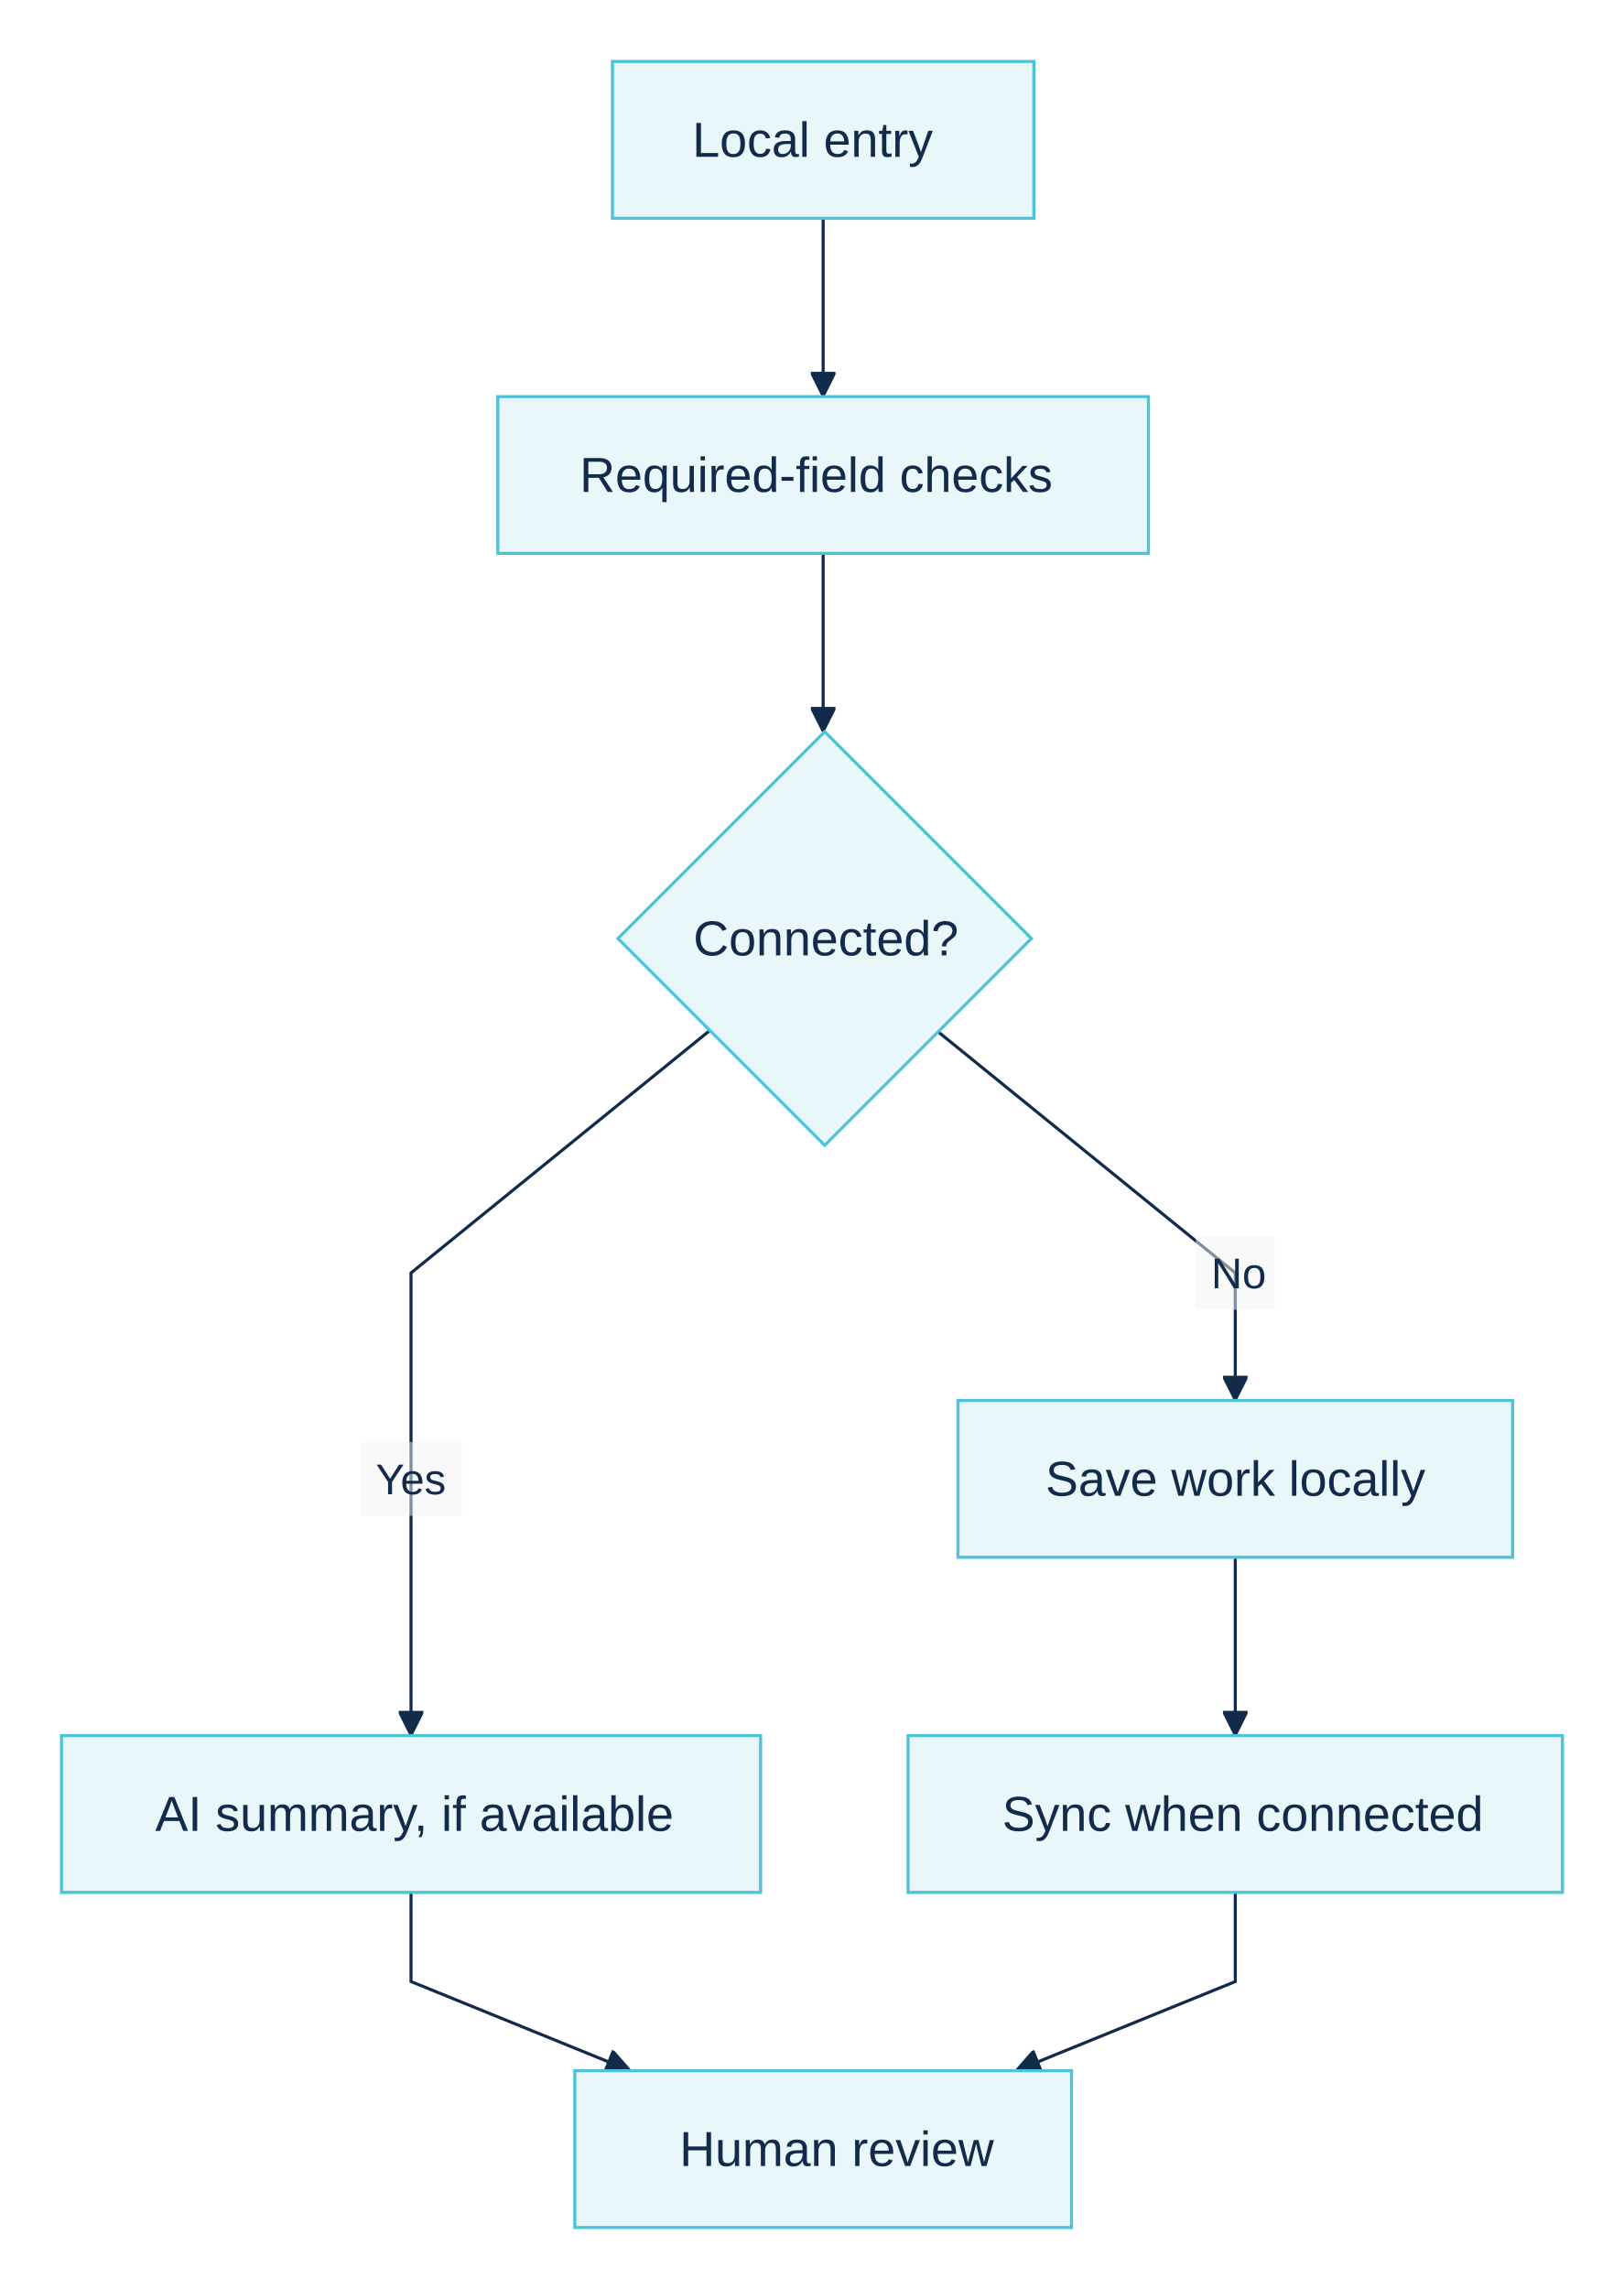
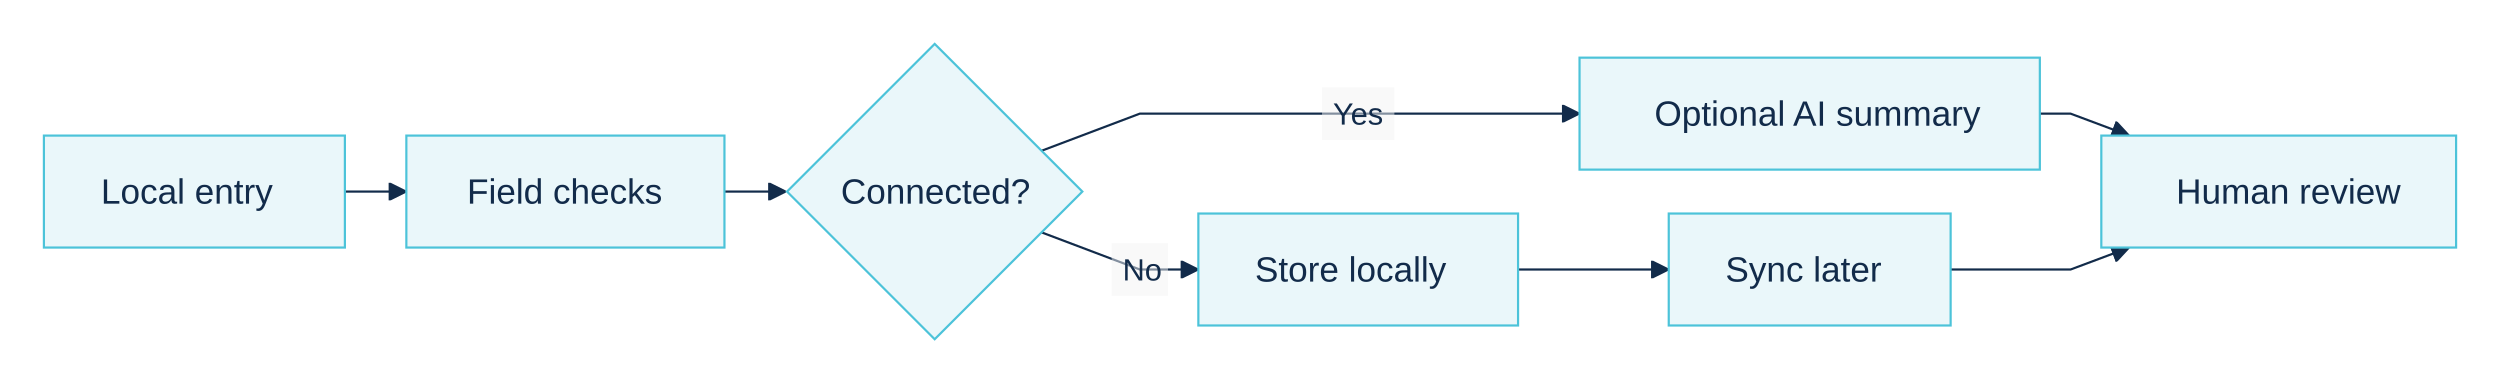
- <svg xmlns="http://www.w3.org/2000/svg" id="my-svg" width="100%" class="flowchart" style="max-width: 504.297px; background-color: rgb(243, 243, 243);" viewBox="-12 -12 528.297 744.531" role="graphics-document document" aria-roledescription="flowchart-v2" font-family="Segoe UI, Arial, sans-serif" font-size="16px" fill="#122B4A">
+ <svg xmlns="http://www.w3.org/2000/svg" id="my-svg" width="100%" class="flowchart" style="max-width: 1114.8px; background-color: rgb(243, 243, 243);" viewBox="-12 -12 1138.797 174.531" role="graphics-document document" aria-roledescription="flowchart-v2" font-family="Segoe UI, Arial, sans-serif" font-size="16px" fill="#122B4A">
  <style>#my-svg{font-family:Segoe UI,Arial,sans-serif;font-size:16px;fill:#122B4A;}@keyframes edge-animation-frame{from{stroke-dashoffset:0;}}@keyframes dash{to{stroke-dashoffset:0;}}#my-svg .edge-animation-slow{stroke-dasharray:9,5!important;stroke-dashoffset:900;animation:dash 50s linear infinite;stroke-linecap:round;}#my-svg .edge-animation-fast{stroke-dasharray:9,5!important;stroke-dashoffset:900;animation:dash 20s linear infinite;stroke-linecap:round;}#my-svg .error-icon{fill:#F3F3F3;}#my-svg .error-text{fill:#122B4A;stroke:#122B4A;}#my-svg .edge-thickness-normal{stroke-width:1px;}#my-svg .edge-thickness-thick{stroke-width:3.5px;}#my-svg .edge-pattern-solid{stroke-dasharray:0;}#my-svg .edge-thickness-invisible{stroke-width:0;fill:none;}#my-svg .edge-pattern-dashed{stroke-dasharray:3;}#my-svg .edge-pattern-dotted{stroke-dasharray:2;}#my-svg .marker{fill:#122B4A;stroke:#122B4A;}#my-svg .marker.cross{stroke:#122B4A;}#my-svg svg{font-family:Segoe UI,Arial,sans-serif;font-size:16px;}#my-svg p{margin:0;}#my-svg .label{font-family:Segoe UI,Arial,sans-serif;color:#122B4A;}#my-svg .cluster-label text{fill:#122B4A;}#my-svg .cluster-label span{color:#122B4A;}#my-svg .cluster-label span p{background-color:transparent;}#my-svg .label text,#my-svg span{fill:#122B4A;color:#122B4A;}#my-svg .node rect,#my-svg .node circle,#my-svg .node ellipse,#my-svg .node polygon,#my-svg .node path{fill:#EAF7FA;stroke:#4CC3D9;stroke-width:1px;}#my-svg .rough-node .label text,#my-svg .node .label text,#my-svg .image-shape .label,#my-svg .icon-shape .label{text-anchor:middle;}#my-svg .node .katex path{fill:#000;stroke:#000;stroke-width:1px;}#my-svg .rough-node .label,#my-svg .node .label,#my-svg .image-shape .label,#my-svg .icon-shape .label{text-align:center;}#my-svg .node.clickable{cursor:pointer;}#my-svg .root .anchor path{fill:#122B4A!important;stroke-width:0;stroke:#122B4A;}#my-svg .arrowheadPath{fill:#0c0c0c;}#my-svg .edgePaths .path{stroke:#122B4A;stroke-width:1px;}#my-svg .flowchart-link{stroke:#122B4A;fill:none;}#my-svg .edgeLabel{background-color:#F3F3F3;text-align:center;}#my-svg .edgeLabel p{background-color:#F3F3F3;}#my-svg .edgeLabel rect{opacity:0.5;background-color:#F3F3F3;fill:#F3F3F3;}#my-svg .labelBkg{background-color:rgba(243, 243, 243, 0.5);}#my-svg .cluster rect{fill:#F3F3F3;stroke:#4CC3D9;stroke-width:1px;}#my-svg .cluster text{fill:#122B4A;}#my-svg .cluster span{color:#122B4A;}#my-svg .node .collapsed-indicator{fill:#4CC3D9;stroke:none;opacity:0.6;}#my-svg .node .collapsed-separator{stroke:#4CC3D9;stroke-width:0.75px;}#my-svg div.mermaidTooltip{position:absolute;text-align:center;max-width:200px;padding:2px;font-family:Segoe UI,Arial,sans-serif;font-size:12px;background:#F3F3F3;border:1px solid #4CC3D9;border-radius:2px;pointer-events:none;z-index:100;}#my-svg .flowchartTitleText{text-anchor:middle;font-size:18px;fill:#122B4A;}#my-svg rect.text{fill:none;stroke-width:0;}#my-svg .icon-shape,#my-svg .image-shape{background-color:#F3F3F3;text-align:center;}#my-svg .icon-shape p,#my-svg .image-shape p{background-color:#F3F3F3;padding:2px;}#my-svg .icon-shape .label rect,#my-svg .image-shape .label rect{opacity:0.5;background-color:#F3F3F3;fill:#F3F3F3;}#my-svg .label-icon{display:inline-block;height:1em;overflow:visible;vertical-align:-0.125em;}#my-svg .node .label-icon path{fill:currentColor;stroke:revert;stroke-width:revert;}#my-svg .node .neo-node{stroke:#4CC3D9;}#my-svg [data-look="neo"].node rect,#my-svg [data-look="neo"].cluster rect,#my-svg [data-look="neo"].node polygon{stroke:url(#my-svg-gradient);filter:drop-shadow( 1px 2px 2px rgba(185,185,185,1));}#my-svg [data-look="neo"].swimlane.cluster rect{filter:none;}#my-svg [data-look="neo"].node path{stroke:url(#my-svg-gradient);stroke-width:1px;}#my-svg [data-look="neo"].node .outer-path{filter:drop-shadow( 1px 2px 2px rgba(185,185,185,1));}#my-svg [data-look="neo"].node .neo-line path{stroke:#4CC3D9;filter:none;}#my-svg [data-look="neo"].node circle{stroke:url(#my-svg-gradient);filter:drop-shadow( 1px 2px 2px rgba(185,185,185,1));}#my-svg [data-look="neo"].node circle .state-start{fill:#000000;}#my-svg [data-look="neo"].icon-shape .icon{fill:url(#my-svg-gradient);filter:drop-shadow( 1px 2px 2px rgba(185,185,185,1));}#my-svg [data-look="neo"].icon-shape .icon-neo path{stroke:url(#my-svg-gradient);filter:drop-shadow( 1px 2px 2px rgba(185,185,185,1));}#my-svg :root{--mermaid-font-family:Segoe UI,Arial,sans-serif;}</style>
  <g>
    <marker id="my-svg_flowchart-v2-pointEnd" class="marker flowchart-v2" viewBox="0 0 10 10" refX="5" refY="5" markerUnits="userSpaceOnUse" markerWidth="8" markerHeight="8" orient="auto">
      <path d="M 0 0 L 10 5 L 0 10 z" class="arrowMarkerPath" style="stroke-width: 1; stroke-dasharray: 1, 0;" fill="#122B4A" stroke="#122B4A" />
    </marker>
    <marker id="my-svg_flowchart-v2-pointStart" class="marker flowchart-v2" viewBox="0 0 10 10" refX="4.5" refY="5" markerUnits="userSpaceOnUse" markerWidth="8" markerHeight="8" orient="auto">
      <path d="M 0 5 L 10 10 L 10 0 z" class="arrowMarkerPath" style="stroke-width: 1; stroke-dasharray: 1, 0;" fill="#122B4A" stroke="#122B4A" />
    </marker>
    <marker id="my-svg_flowchart-v2-pointEnd-margin" class="marker flowchart-v2" viewBox="0 0 11.5 14" refX="11.5" refY="7" markerUnits="userSpaceOnUse" markerWidth="10.5" markerHeight="14" orient="auto">
      <path d="M 0 0 L 11.5 7 L 0 14 z" class="arrowMarkerPath" style="stroke-width: 0; stroke-dasharray: 1, 0;" fill="#122B4A" stroke="#122B4A" />
    </marker>
    <marker id="my-svg_flowchart-v2-pointStart-margin" class="marker flowchart-v2" viewBox="0 0 11.5 14" refX="1" refY="7" markerUnits="userSpaceOnUse" markerWidth="11.5" markerHeight="14" orient="auto">
      <polygon points="0,7 11.5,14 11.5,0" class="arrowMarkerPath" style="stroke-width: 0; stroke-dasharray: 1, 0;" fill="#122B4A" stroke="#122B4A" />
    </marker>
    <marker id="my-svg_flowchart-v2-circleEnd" class="marker flowchart-v2" viewBox="0 0 10 10" refX="11" refY="5" markerUnits="userSpaceOnUse" markerWidth="11" markerHeight="11" orient="auto">
      <circle cx="5" cy="5" r="5" class="arrowMarkerPath" style="stroke-width: 1; stroke-dasharray: 1, 0;" fill="#122B4A" stroke="#122B4A" />
    </marker>
    <marker id="my-svg_flowchart-v2-circleStart" class="marker flowchart-v2" viewBox="0 0 10 10" refX="-1" refY="5" markerUnits="userSpaceOnUse" markerWidth="11" markerHeight="11" orient="auto">
      <circle cx="5" cy="5" r="5" class="arrowMarkerPath" style="stroke-width: 1; stroke-dasharray: 1, 0;" fill="#122B4A" stroke="#122B4A" />
    </marker>
    <marker id="my-svg_flowchart-v2-circleEnd-margin" class="marker flowchart-v2" viewBox="0 0 10 10" refY="5" refX="12.25" markerUnits="userSpaceOnUse" markerWidth="14" markerHeight="14" orient="auto">
      <circle cx="5" cy="5" r="5" class="arrowMarkerPath" style="stroke-width: 0; stroke-dasharray: 1, 0;" fill="#122B4A" stroke="#122B4A" />
    </marker>
    <marker id="my-svg_flowchart-v2-circleStart-margin" class="marker flowchart-v2" viewBox="0 0 10 10" refX="-2" refY="5" markerUnits="userSpaceOnUse" markerWidth="14" markerHeight="14" orient="auto">
      <circle cx="5" cy="5" r="5" class="arrowMarkerPath" style="stroke-width: 0; stroke-dasharray: 1, 0;" fill="#122B4A" stroke="#122B4A" />
    </marker>
    <marker id="my-svg_flowchart-v2-crossEnd" class="marker cross flowchart-v2" viewBox="0 0 11 11" refX="12" refY="5.2" markerUnits="userSpaceOnUse" markerWidth="11" markerHeight="11" orient="auto">
      <path d="M 1,1 l 9,9 M 10,1 l -9,9" class="arrowMarkerPath" style="stroke-width: 2; stroke-dasharray: 1, 0;" fill="#122B4A" stroke="#122B4A" />
    </marker>
    <marker id="my-svg_flowchart-v2-crossStart" class="marker cross flowchart-v2" viewBox="0 0 11 11" refX="-1" refY="5.2" markerUnits="userSpaceOnUse" markerWidth="11" markerHeight="11" orient="auto">
      <path d="M 1,1 l 9,9 M 10,1 l -9,9" class="arrowMarkerPath" style="stroke-width: 2; stroke-dasharray: 1, 0;" fill="#122B4A" stroke="#122B4A" />
    </marker>
    <marker id="my-svg_flowchart-v2-crossEnd-margin" class="marker cross flowchart-v2" viewBox="0 0 15 15" refX="17.7" refY="7.5" markerUnits="userSpaceOnUse" markerWidth="12" markerHeight="12" orient="auto">
      <path d="M 1,1 L 14,14 M 1,14 L 14,1" class="arrowMarkerPath" style="stroke-width: 2.5;" fill="#122B4A" stroke="#122B4A" />
    </marker>
    <marker id="my-svg_flowchart-v2-crossStart-margin" class="marker cross flowchart-v2" viewBox="0 0 15 15" refX="-3.5" refY="7.5" markerUnits="userSpaceOnUse" markerWidth="12" markerHeight="12" orient="auto">
      <path d="M 1,1 L 14,14 M 1,14 L 14,1" class="arrowMarkerPath" style="stroke-width: 2.5; stroke-dasharray: 1, 0;" fill="#122B4A" stroke="#122B4A" />
    </marker>
    <g class="root">
      <g class="clusters" />
      <g class="edgePaths">
-         <path d="M255.785,59L255.785,88L255.785,113" id="my-svg-L_A_B_0" class="edge-thickness-normal edge-pattern-solid edge-thickness-normal edge-pattern-solid flowchart-link" style=";" data-edge="true" data-et="edge" data-id="L_A_B_0" data-points="W3sieCI6MjU1Ljc4NTE1NjI1LCJ5Ijo1OX0seyJ4IjoyNTUuNzg1MTU2MjUsInkiOjg4fSx7IngiOjI1NS43ODUxNTYyNSwieSI6MTE3fV0=" data-look="classic" marker-end="url(#my-svg_flowchart-v2-pointEnd)" fill="none" stroke="#122B4A" stroke-width="1" />
-         <path d="M255.785,168L255.785,197L255.785,222" id="my-svg-L_B_C_0" class="edge-thickness-normal edge-pattern-solid edge-thickness-normal edge-pattern-solid flowchart-link" style=";" data-edge="true" data-et="edge" data-id="L_B_C_0" data-points="W3sieCI6MjU1Ljc4NTE1NjI1LCJ5IjoxNjh9LHsieCI6MjU1Ljc4NTE1NjI1LCJ5IjoxOTd9LHsieCI6MjU1Ljc4NTE1NjI1LCJ5IjoyMjZ9XQ==" data-look="classic" marker-end="url(#my-svg_flowchart-v2-pointEnd)" fill="none" stroke="#122B4A" stroke-width="1" />
-         <path d="M292.923,323.393L389.859,402.031L389.859,439.531" id="my-svg-L_C_D_0" class="edge-thickness-normal edge-pattern-solid edge-thickness-normal edge-pattern-solid flowchart-link" style=";" data-edge="true" data-et="edge" data-id="L_C_D_0" data-points="W3sieCI6MjkyLjkyMzE1NjI2NDA3NSwieSI6MzIzLjM5MzI0OTk4NTkyNX0seyJ4IjozODkuODU5Mzc1LCJ5Ijo0MDIuMDMxMjV9LHsieCI6Mzg5Ljg1OTM3NSwieSI6NDQzLjUzMTI1fV0=" data-look="classic" marker-end="url(#my-svg_flowchart-v2-pointEnd)" fill="none" stroke="#122B4A" stroke-width="1" />
-         <path d="M218.647,323.393L121.711,402.031L121.711,469.031L121.711,523.531L121.711,548.531" id="my-svg-L_C_E_0" class="edge-thickness-normal edge-pattern-solid edge-thickness-normal edge-pattern-solid flowchart-link" style=";" data-edge="true" data-et="edge" data-id="L_C_E_0" data-points="W3sieCI6MjE4LjY0NzE1NjIzNTkyNSwieSI6MzIzLjM5MzI0OTk4NTkyNX0seyJ4IjoxMjEuNzEwOTM3NSwieSI6NDAyLjAzMTI1fSx7IngiOjEyMS43MTA5Mzc1LCJ5Ijo0NjkuMDMxMjV9LHsieCI6MTIxLjcxMDkzNzUsInkiOjUyMy41MzEyNX0seyJ4IjoxMjEuNzEwOTM3NSwieSI6NTUyLjUzMTI1fV0=" data-look="classic" marker-end="url(#my-svg_flowchart-v2-pointEnd)" fill="none" stroke="#122B4A" stroke-width="1" />
-         <path d="M389.859,494.531L389.859,523.531L389.859,548.531" id="my-svg-L_D_F_0" class="edge-thickness-normal edge-pattern-solid edge-thickness-normal edge-pattern-solid flowchart-link" style=";" data-edge="true" data-et="edge" data-id="L_D_F_0" data-points="W3sieCI6Mzg5Ljg1OTM3NSwieSI6NDk0LjUzMTI1fSx7IngiOjM4OS44NTkzNzUsInkiOjUyMy41MzEyNX0seyJ4IjozODkuODU5Mzc1LCJ5Ijo1NTIuNTMxMjV9XQ==" data-look="classic" marker-end="url(#my-svg_flowchart-v2-pointEnd)" fill="none" stroke="#122B4A" stroke-width="1" />
-         <path d="M121.711,603.531L121.711,632.531L189.348,660.025" id="my-svg-L_E_G_0" class="edge-thickness-normal edge-pattern-solid edge-thickness-normal edge-pattern-solid flowchart-link" style=";" data-edge="true" data-et="edge" data-id="L_E_G_0" data-points="W3sieCI6MTIxLjcxMDkzNzUsInkiOjYwMy41MzEyNX0seyJ4IjoxMjEuNzEwOTM3NSwieSI6NjMyLjUzMTI1fSx7IngiOjE5My4wNTMxODIzMzk0NDk1MywieSI6NjYxLjUzMTI1fV0=" data-look="classic" marker-end="url(#my-svg_flowchart-v2-pointEnd)" fill="none" stroke="#122B4A" stroke-width="1" />
-         <path d="M389.859,603.531L389.859,632.531L322.223,660.025" id="my-svg-L_F_G_0" class="edge-thickness-normal edge-pattern-solid edge-thickness-normal edge-pattern-solid flowchart-link" style=";" data-edge="true" data-et="edge" data-id="L_F_G_0" data-points="W3sieCI6Mzg5Ljg1OTM3NSwieSI6NjAzLjUzMTI1fSx7IngiOjM4OS44NTkzNzUsInkiOjYzMi41MzEyNX0seyJ4IjozMTguNTE3MTMwMTYwNTUwNDQsInkiOjY2MS41MzEyNX1d" data-look="classic" marker-end="url(#my-svg_flowchart-v2-pointEnd)" fill="none" stroke="#122B4A" stroke-width="1" />
+         <path d="M145.102,75.266L159.102,75.266L169.102,75.266" id="my-svg-L_A_B_0" class="edge-thickness-normal edge-pattern-solid edge-thickness-normal edge-pattern-solid flowchart-link" style=";" data-edge="true" data-et="edge" data-id="L_A_B_0" data-points="W3sieCI6MTQ1LjEwMTU2MjUsInkiOjc1LjI2NTYyNX0seyJ4IjoxNTkuMTAxNTYyNSwieSI6NzUuMjY1NjI1fSx7IngiOjE3My4xMDE1NjI1LCJ5Ijo3NS4yNjU2MjV9XQ==" data-look="classic" marker-end="url(#my-svg_flowchart-v2-pointEnd)" fill="none" stroke="#122B4A" stroke-width="1" />
+         <path d="M318,75.266L332,75.266L342,75.266" id="my-svg-L_B_C_0" class="edge-thickness-normal edge-pattern-solid edge-thickness-normal edge-pattern-solid flowchart-link" style=";" data-edge="true" data-et="edge" data-id="L_B_C_0" data-points="W3sieCI6MzE4LCJ5Ijo3NS4yNjU2MjV9LHsieCI6MzMyLCJ5Ijo3NS4yNjU2MjV9LHsieCI6MzQ2LCJ5Ijo3NS4yNjU2MjV9XQ==" data-look="classic" marker-end="url(#my-svg_flowchart-v2-pointEnd)" fill="none" stroke="#122B4A" stroke-width="1" />
+         <path d="M462.083,93.714L507.203,110.766L529.875,110.766" id="my-svg-L_C_D_0" class="edge-thickness-normal edge-pattern-solid edge-thickness-normal edge-pattern-solid flowchart-link" style=";" data-edge="true" data-et="edge" data-id="L_C_D_0" data-points="W3sieCI6NDYyLjA4MjczNDc4OTk1NjUzLCJ5Ijo5My43MTQxNDAyMTAwNDM0NX0seyJ4Ijo1MDcuMjAzMTI1LCJ5IjoxMTAuNzY1NjI1fSx7IngiOjUzMy44NzUsInkiOjExMC43NjU2MjV9XQ==" data-look="classic" marker-end="url(#my-svg_flowchart-v2-pointEnd)" fill="none" stroke="#122B4A" stroke-width="1" />
+         <path d="M462.083,56.817L507.203,39.766L606.691,39.766L693.508,39.766L703.508,39.766" id="my-svg-L_C_E_0" class="edge-thickness-normal edge-pattern-solid edge-thickness-normal edge-pattern-solid flowchart-link" style=";" data-edge="true" data-et="edge" data-id="L_C_E_0" data-points="W3sieCI6NDYyLjA4MjczNDc4OTk1NjUzLCJ5Ijo1Ni44MTcxMDk3ODk5NTY1NH0seyJ4Ijo1MDcuMjAzMTI1LCJ5IjozOS43NjU2MjV9LHsieCI6NjA2LjY5MTQwNjI1LCJ5IjozOS43NjU2MjV9LHsieCI6NjkzLjUwNzgxMjUsInkiOjM5Ljc2NTYyNX0seyJ4Ijo3MDcuNTA3ODEyNSwieSI6MzkuNzY1NjI1fV0=" data-look="classic" marker-end="url(#my-svg_flowchart-v2-pointEnd)" fill="none" stroke="#122B4A" stroke-width="1" />
+         <path d="M679.508,110.766L693.508,110.766L744.145,110.766" id="my-svg-L_D_F_0" class="edge-thickness-normal edge-pattern-solid edge-thickness-normal edge-pattern-solid flowchart-link" style=";" data-edge="true" data-et="edge" data-id="L_D_F_0" data-points="W3sieCI6Njc5LjUwNzgxMjUsInkiOjExMC43NjU2MjV9LHsieCI6NjkzLjUwNzgxMjUsInkiOjExMC43NjU2MjV9LHsieCI6NzQ4LjE0NDUzMTI1LCJ5IjoxMTAuNzY1NjI1fV0=" data-look="classic" marker-end="url(#my-svg_flowchart-v2-pointEnd)" fill="none" stroke="#122B4A" stroke-width="1" />
+         <path d="M917.188,39.766L931.188,39.766L954.147,48.363" id="my-svg-L_E_G_0" class="edge-thickness-normal edge-pattern-solid edge-thickness-normal edge-pattern-solid flowchart-link" style=";" data-edge="true" data-et="edge" data-id="L_E_G_0" data-points="W3sieCI6OTE3LjE4NzUsInkiOjM5Ljc2NTYyNX0seyJ4Ijo5MzEuMTg3NSwieSI6MzkuNzY1NjI1fSx7IngiOjk1Ny44OTMwNDU3NzQ2NDc5LCJ5Ijo0OS43NjU2MjV9XQ==" data-look="classic" marker-end="url(#my-svg_flowchart-v2-pointEnd)" fill="none" stroke="#122B4A" stroke-width="1" />
+         <path d="M876.551,110.766L931.188,110.766L954.147,102.168" id="my-svg-L_F_G_0" class="edge-thickness-normal edge-pattern-solid edge-thickness-normal edge-pattern-solid flowchart-link" style=";" data-edge="true" data-et="edge" data-id="L_F_G_0" data-points="W3sieCI6ODc2LjU1MDc4MTI1LCJ5IjoxMTAuNzY1NjI1fSx7IngiOjkzMS4xODc1LCJ5IjoxMTAuNzY1NjI1fSx7IngiOjk1Ny44OTMwNDU3NzQ2NDc5LCJ5IjoxMDAuNzY1NjI1fV0=" data-look="classic" marker-end="url(#my-svg_flowchart-v2-pointEnd)" fill="none" stroke="#122B4A" stroke-width="1" />
      </g>
      <g class="edgeLabels">
        <g class="edgeLabel" />
        <g>
          <rect class="background" style="stroke: none" />
        </g>
        <g class="edgeLabel" />
        <g>
          <rect class="background" style="stroke: none" />
        </g>
-         <g class="edgeLabel" transform="translate(389.8594, 402.0312)">
+         <g class="edgeLabel" transform="translate(507.2031, 110.7656)">
          <rect x="-12.840" y="-12.000" width="25.680" height="24.000" fill="#F3F3F3" stroke="none" />
          <text x="-7.840" y="5.000" text-anchor="start" font-family="Segoe UI, Arial, sans-serif" font-size="14" font-weight="normal" fill="#122B4A">No</text>
        </g>
-         <g class="edgeLabel" transform="translate(121.7109, 469.0312)">
+         <g class="edgeLabel" transform="translate(606.6914, 39.76562)">
          <rect x="-16.480" y="-12.000" width="32.960" height="24.000" fill="#F3F3F3" stroke="none" />
          <text x="-11.480" y="5.000" text-anchor="start" font-family="Segoe UI, Arial, sans-serif" font-size="14" font-weight="normal" fill="#122B4A">Yes</text>
        </g>
        <g class="edgeLabel" />
        <g>
          <rect class="background" style="stroke: none" />
        </g>
        <g class="edgeLabel" />
        <g>
          <rect class="background" style="stroke: none" />
        </g>
        <g class="edgeLabel" />
        <g>
          <rect class="background" style="stroke: none" />
        </g>
      </g>
      <g class="nodes">
-         <g class="node default" id="my-svg-flowchart-A-0" data-look="classic" transform="translate(255.7852, 33.5)">
+         <g class="node default" id="my-svg-flowchart-A-0" data-look="classic" transform="translate(76.55078, 75.26562)">
          <rect class="basic label-container" style="" x="-68.551" y="-25.5" width="137.102" height="51" fill="#EAF7FA" stroke="#4CC3D9" stroke-width="1" />
          <text x="-42.560" y="5.500" text-anchor="start" font-family="Segoe UI, Arial, sans-serif" font-size="16" font-weight="normal" fill="#122B4A">Local entry</text>
        </g>
-         <g class="node default" id="my-svg-flowchart-B-1" data-look="classic" transform="translate(255.7852, 142.5)">
-           <rect class="basic label-container" style="" x="-105.832" y="-25.5" width="211.664" height="51" fill="#EAF7FA" stroke="#4CC3D9" stroke-width="1" />
-           <text x="-79.200" y="5.500" text-anchor="start" font-family="Segoe UI, Arial, sans-serif" font-size="16" font-weight="normal" fill="#122B4A">Required-field checks</text>
+         <g class="node default" id="my-svg-flowchart-B-1" data-look="classic" transform="translate(245.5508, 75.26562)">
+           <rect class="basic label-container" style="" x="-72.449" y="-25.5" width="144.898" height="51" fill="#EAF7FA" stroke="#4CC3D9" stroke-width="1" />
+           <text x="-44.800" y="5.500" text-anchor="start" font-family="Segoe UI, Arial, sans-serif" font-size="16" font-weight="normal" fill="#122B4A">Field checks</text>
        </g>
-         <g class="node default" id="my-svg-flowchart-C-3" data-look="classic" transform="translate(255.7852, 293.2656)">
+         <g class="node default" id="my-svg-flowchart-C-3" data-look="classic" transform="translate(413.2656, 75.26562)">
          <polygon points="67.266,0 134.531,-67.266 67.266,-134.531 0,-67.266" class="label-container" transform="translate(-66.76562, 67.26562)" fill="#EAF7FA" stroke="#4CC3D9" stroke-width="1" />
          <text x="-42.240" y="5.500" text-anchor="start" font-family="Segoe UI, Arial, sans-serif" font-size="16" font-weight="normal" fill="#122B4A">Connected?</text>
        </g>
-         <g class="node default" id="my-svg-flowchart-D-5" data-look="classic" transform="translate(389.8594, 469.0312)">
-           <rect class="basic label-container" style="" x="-90.215" y="-25.5" width="180.43" height="51" fill="#EAF7FA" stroke="#4CC3D9" stroke-width="1" />
-           <text x="-61.760" y="5.500" text-anchor="start" font-family="Segoe UI, Arial, sans-serif" font-size="16" font-weight="normal" fill="#122B4A">Save work locally</text>
+         <g class="node default" id="my-svg-flowchart-D-5" data-look="classic" transform="translate(606.6914, 110.7656)">
+           <rect class="basic label-container" style="" x="-72.816" y="-25.5" width="145.633" height="51" fill="#EAF7FA" stroke="#4CC3D9" stroke-width="1" />
+           <text x="-47.040" y="5.500" text-anchor="start" font-family="Segoe UI, Arial, sans-serif" font-size="16" font-weight="normal" fill="#122B4A">Store locally</text>
        </g>
-         <g class="node default" id="my-svg-flowchart-E-7" data-look="classic" transform="translate(121.7109, 578.0312)">
-           <rect class="basic label-container" style="" x="-113.711" y="-25.5" width="227.422" height="51" fill="#EAF7FA" stroke="#4CC3D9" stroke-width="1" />
-           <text x="-83.200" y="5.500" text-anchor="start" font-family="Segoe UI, Arial, sans-serif" font-size="16" font-weight="normal" fill="#122B4A">AI summary, if available</text>
+         <g class="node default" id="my-svg-flowchart-E-7" data-look="classic" transform="translate(812.3477, 39.76562)">
+           <rect class="basic label-container" style="" x="-104.84" y="-25.5" width="209.68" height="51" fill="#EAF7FA" stroke="#4CC3D9" stroke-width="1" />
+           <text x="-70.720" y="5.500" text-anchor="start" font-family="Segoe UI, Arial, sans-serif" font-size="16" font-weight="normal" fill="#122B4A">Optional AI summary</text>
        </g>
-         <g class="node default" id="my-svg-flowchart-F-9" data-look="classic" transform="translate(389.8594, 578.0312)">
-           <rect class="basic label-container" style="" x="-106.438" y="-25.5" width="212.875" height="51" fill="#EAF7FA" stroke="#4CC3D9" stroke-width="1" />
-           <text x="-75.840" y="5.500" text-anchor="start" font-family="Segoe UI, Arial, sans-serif" font-size="16" font-weight="normal" fill="#122B4A">Sync when connected</text>
+         <g class="node default" id="my-svg-flowchart-F-9" data-look="classic" transform="translate(812.3477, 110.7656)">
+           <rect class="basic label-container" style="" x="-64.203" y="-25.5" width="128.406" height="51" fill="#EAF7FA" stroke="#4CC3D9" stroke-width="1" />
+           <text x="-38.400" y="5.500" text-anchor="start" font-family="Segoe UI, Arial, sans-serif" font-size="16" font-weight="normal" fill="#122B4A">Sync later</text>
        </g>
-         <g class="node default" id="my-svg-flowchart-G-11" data-look="classic" transform="translate(255.7852, 687.0312)">
+         <g class="node default" id="my-svg-flowchart-G-11" data-look="classic" transform="translate(1025.992, 75.26562)">
          <rect class="basic label-container" style="" x="-80.805" y="-25.5" width="161.609" height="51" fill="#EAF7FA" stroke="#4CC3D9" stroke-width="1" />
          <text x="-46.720" y="5.500" text-anchor="start" font-family="Segoe UI, Arial, sans-serif" font-size="16" font-weight="normal" fill="#122B4A">Human review</text>
        </g>
      </g>
    </g>
  </g>
  <defs>
    <filter id="my-svg-drop-shadow" height="130%" width="130%">
      <feDropShadow dx="4" dy="4" stdDeviation="0" flood-opacity="0.06" flood-color="#000000" />
    </filter>
  </defs>
  <defs>
    <filter id="my-svg-drop-shadow-small" height="150%" width="150%">
      <feDropShadow dx="2" dy="2" stdDeviation="0" flood-opacity="0.06" flood-color="#000000" />
    </filter>
  </defs>
  <linearGradient id="my-svg-gradient" gradientUnits="objectBoundingBox" x1="0%" y1="0%" x2="100%" y2="0%">
    <stop offset="0%" stop-color="#4CC3D9" stop-opacity="1" />
    <stop offset="100%" stop-color="#122B4A" stop-opacity="1" />
  </linearGradient>
</svg>
